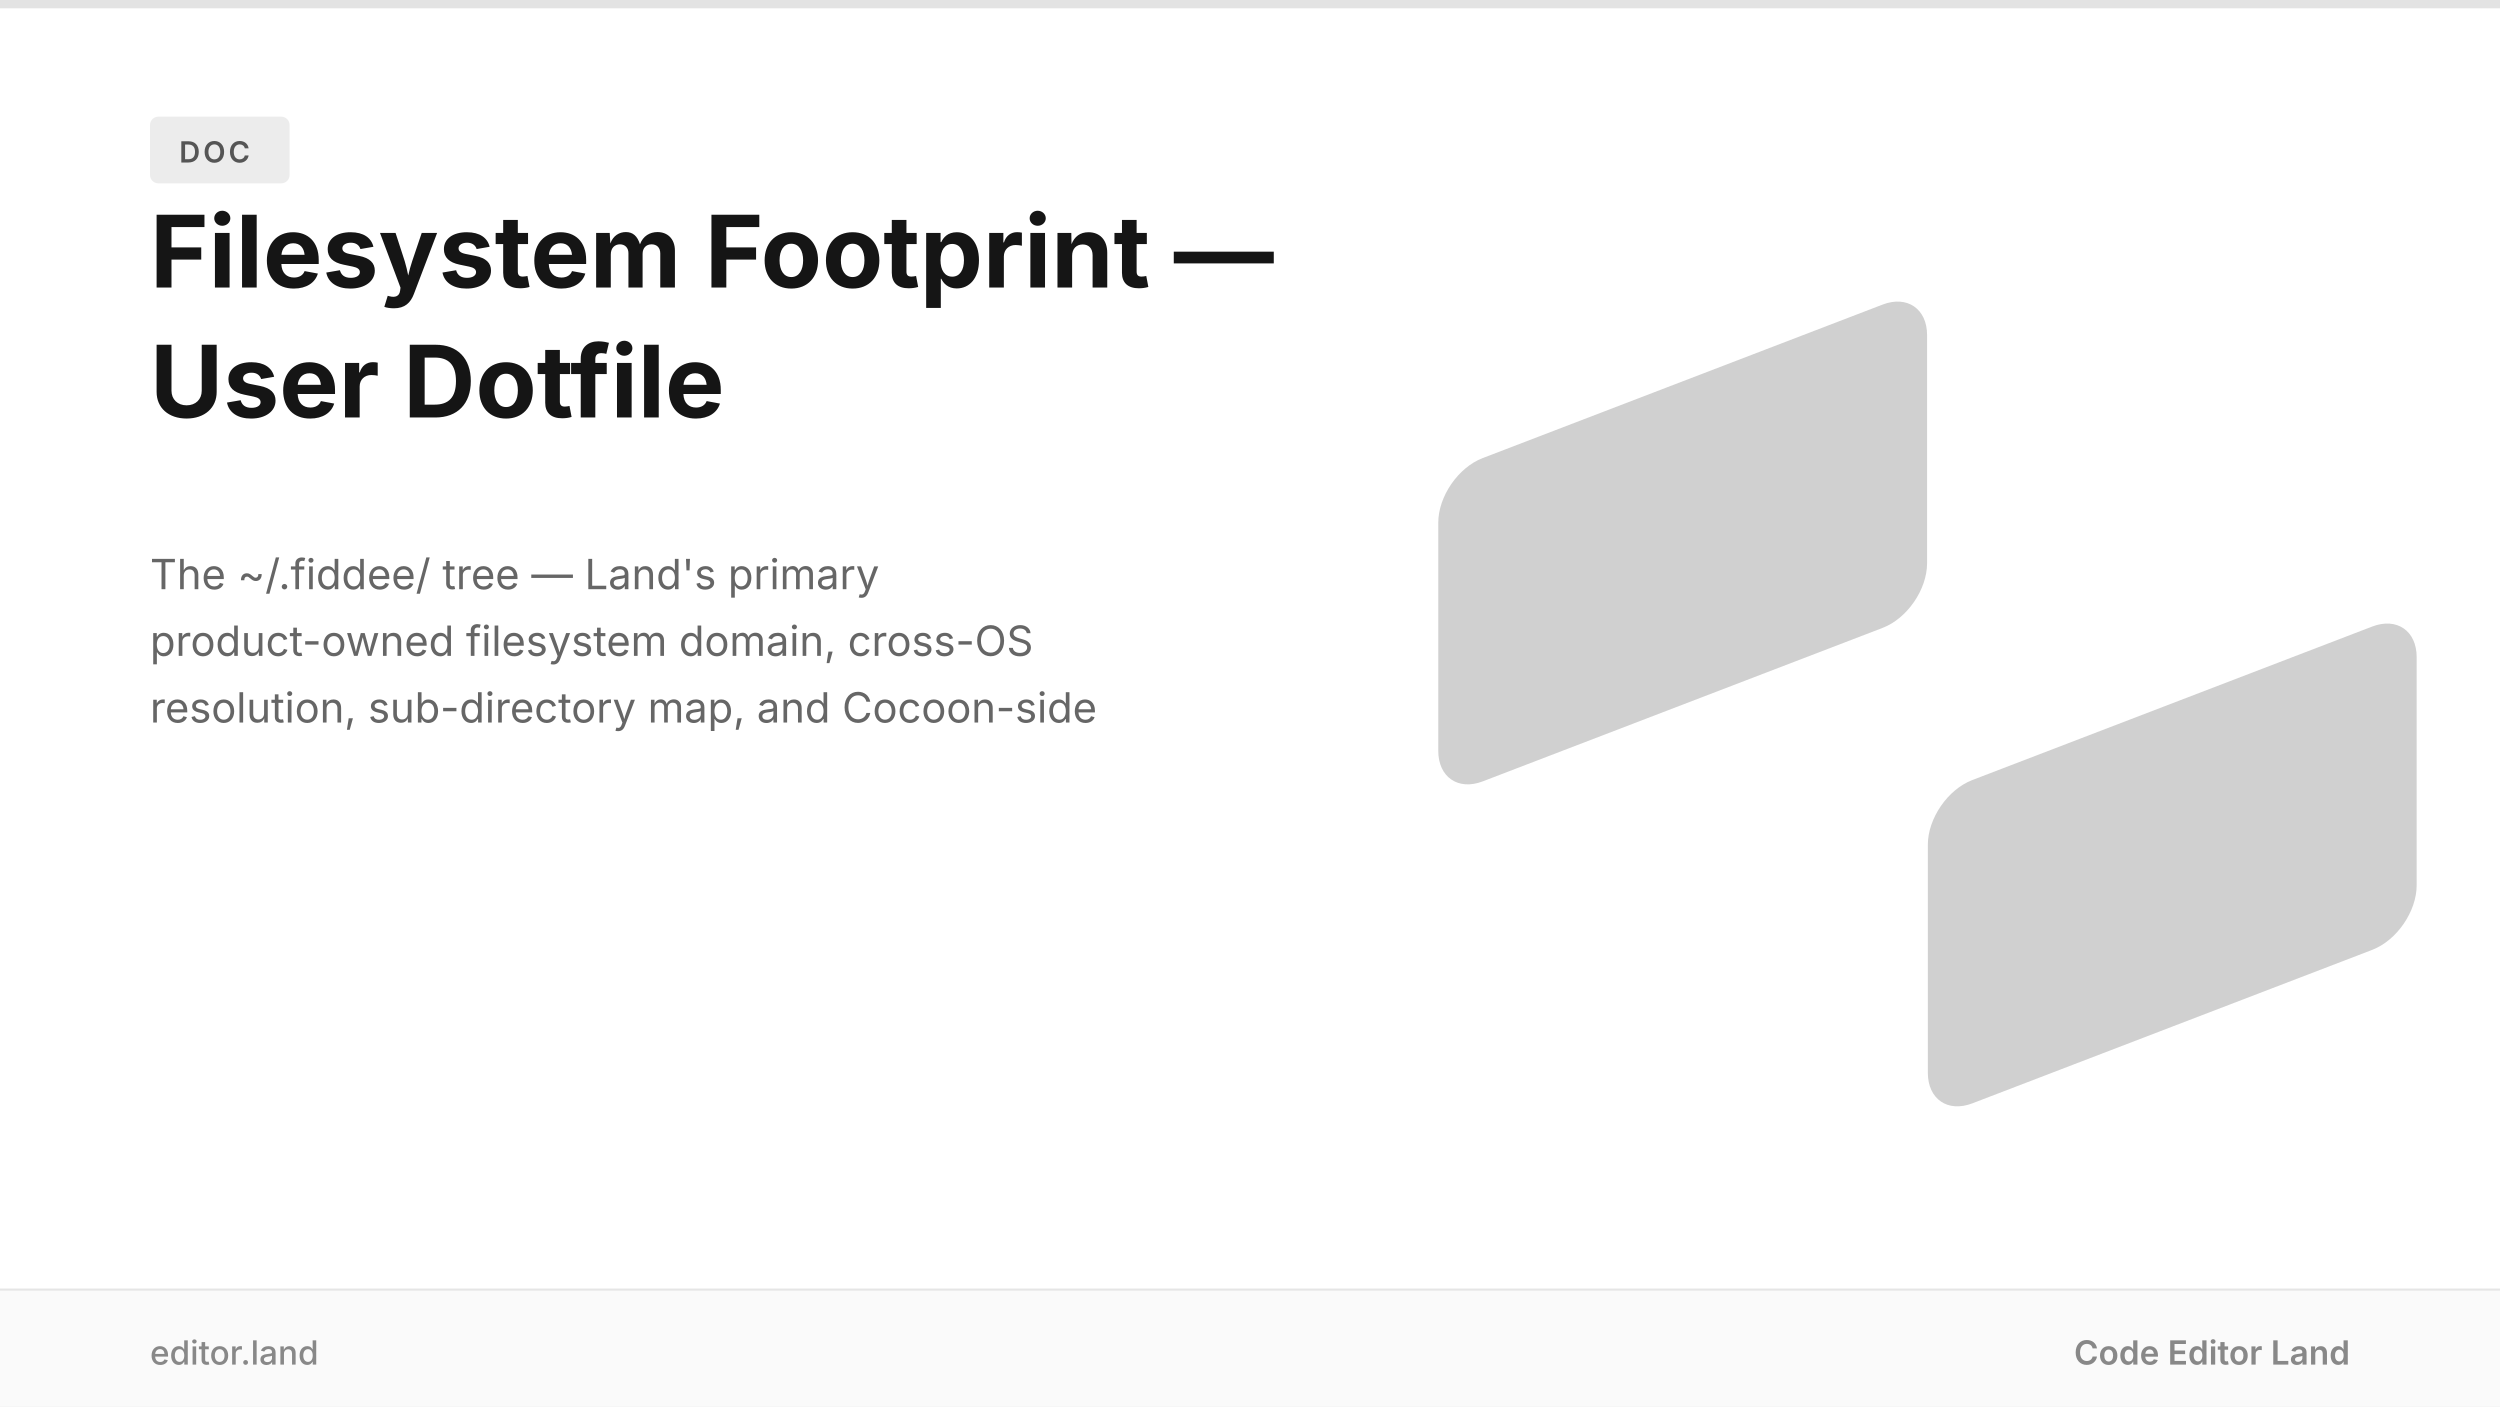
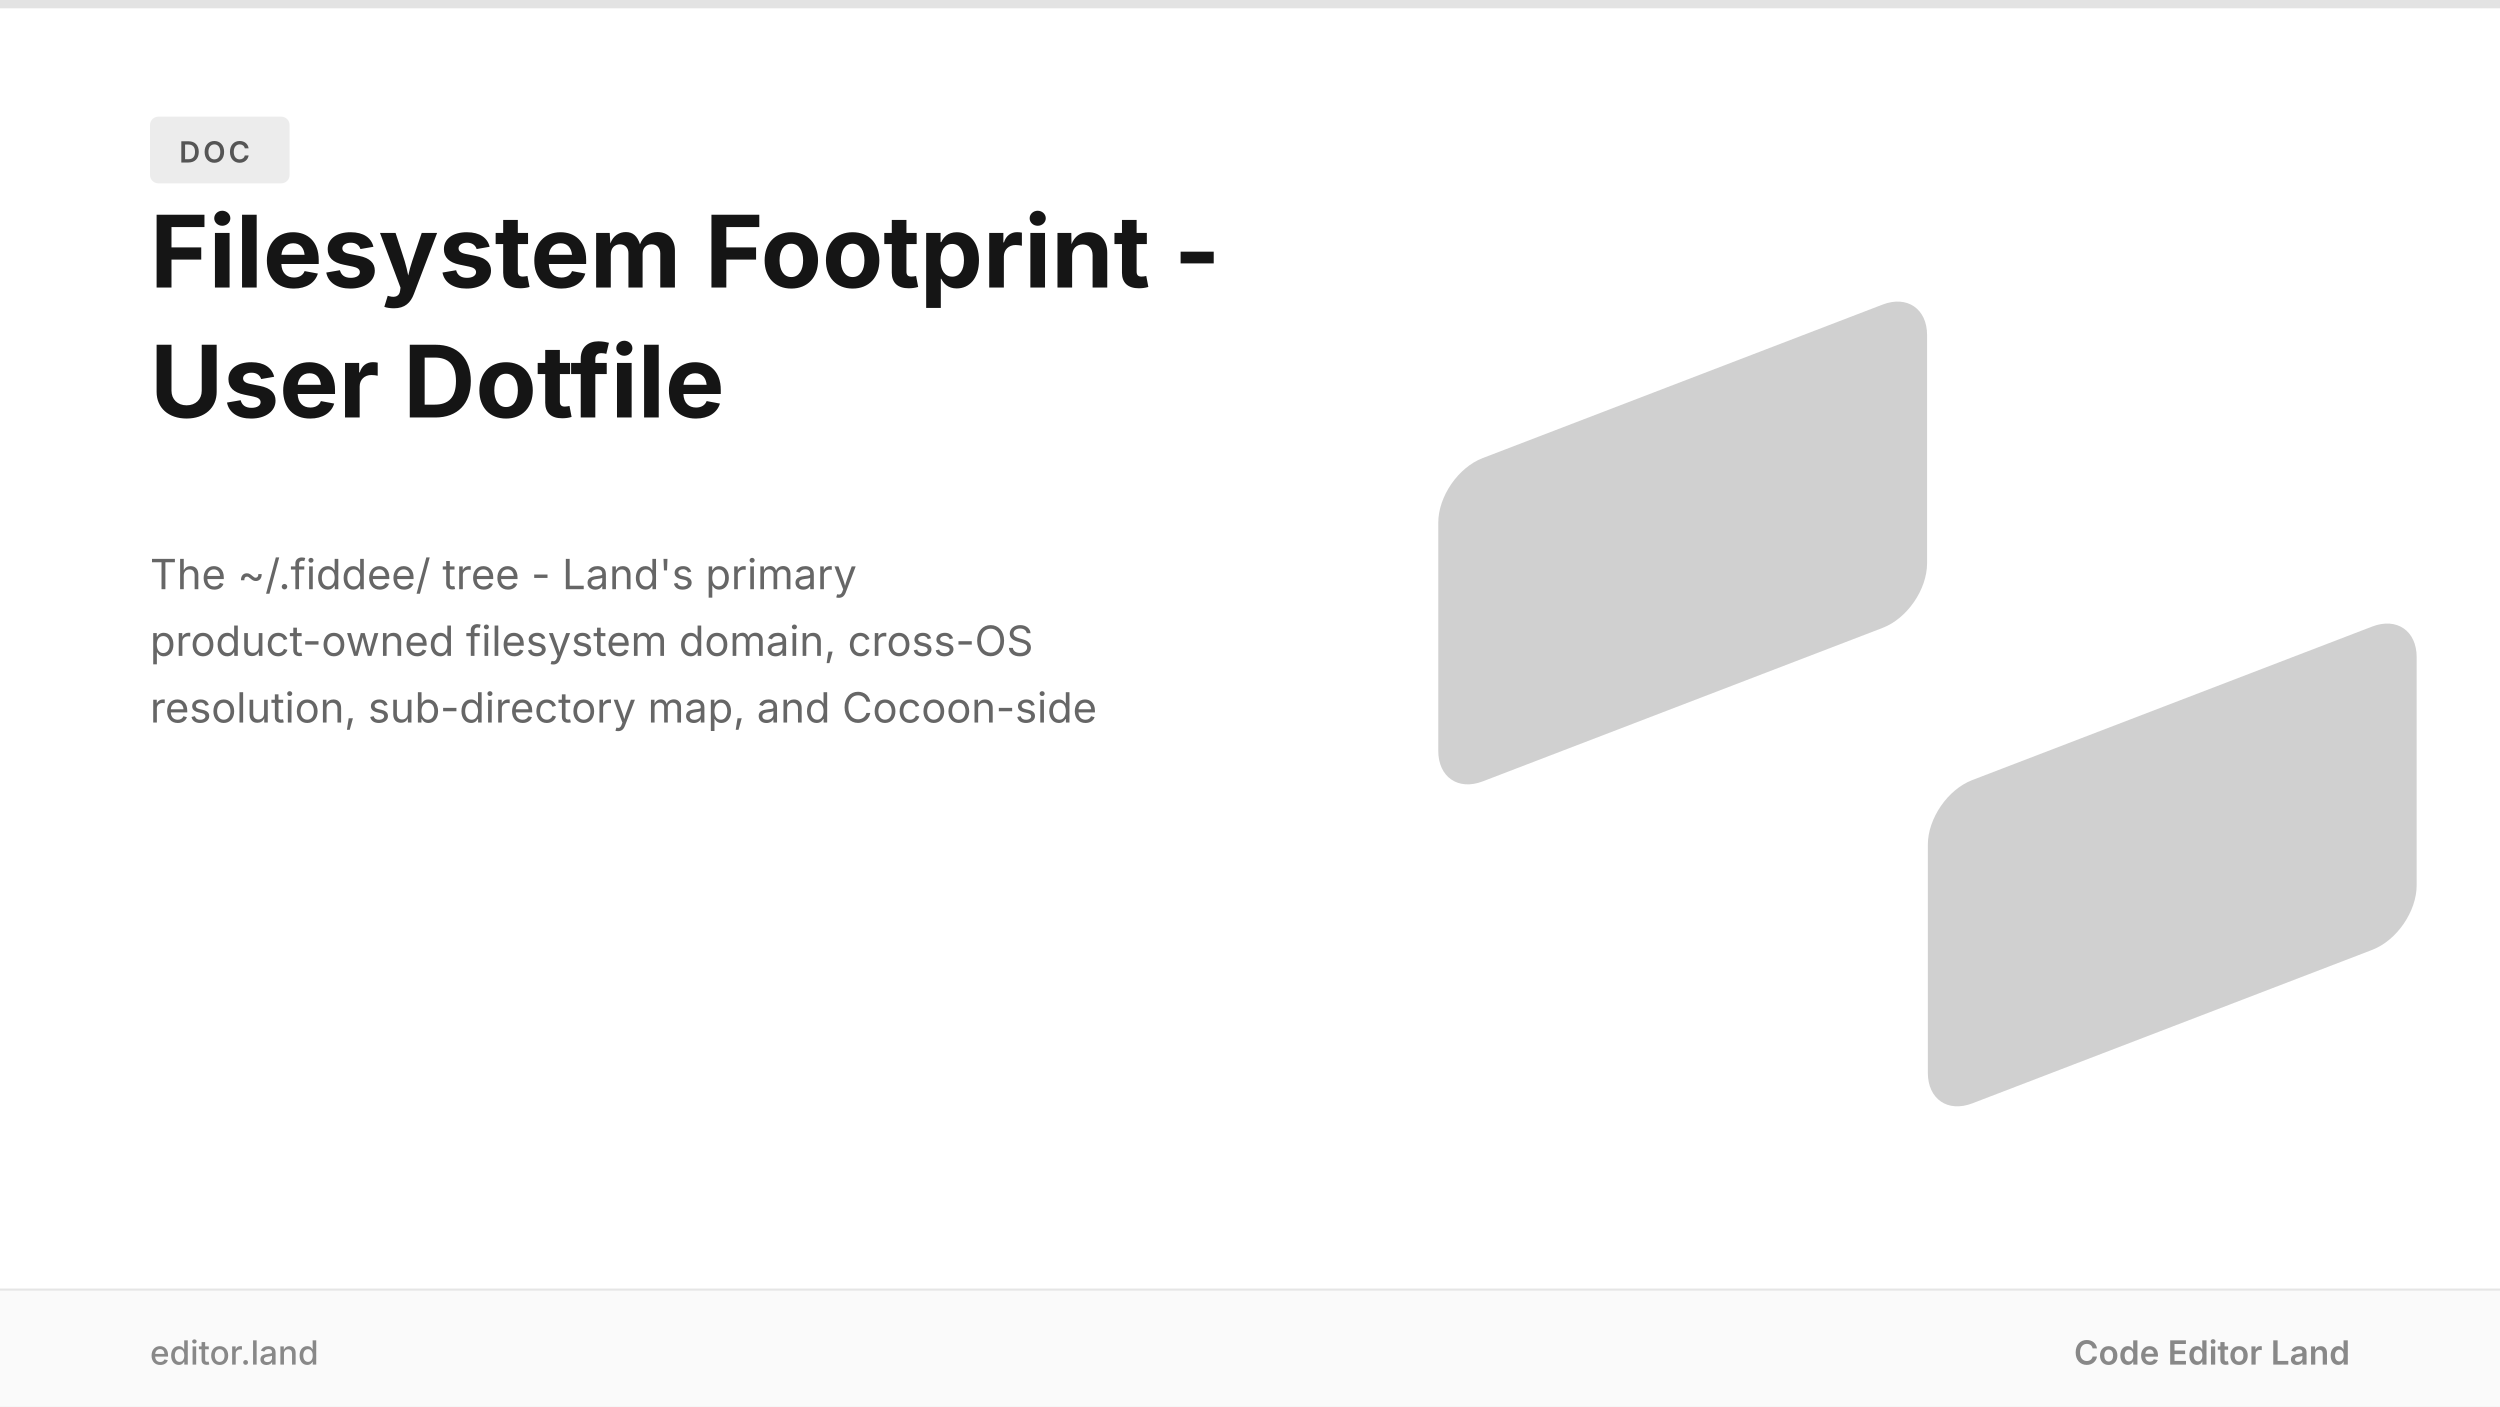
<svg xmlns="http://www.w3.org/2000/svg" width="1200" height="675" viewBox="0 0 1200 675">
  <path fill="#fff" d="M0 0h1200v675H0z" />
  <path fill="#151515" fill-opacity=".12" d="M0 0h1200v4H0z" />
  <rect width="1005.28" height="620.771" fill="#151515" fill-opacity=".2" rx="91.389" transform="matrix(-.2334 .08959 0 .25 925 138)" />
  <rect width="1005.28" height="620.771" fill="#151515" fill-opacity=".2" rx="91.389" transform="matrix(-.2334 .08959 0 .25 1160 292.55)" />
  <rect width="67" height="32" x="72" y="56" fill="#151515" fill-opacity=".08" rx="4" />
  <text x="86" y="78" fill="#555" font-family="system-ui, -apple-system, 'Segoe UI', sans-serif" font-size="14" font-weight="600" letter-spacing=".1em">DOC</text>
-   <text x="72" y="138" fill="#151515" font-family="system-ui, -apple-system, 'Segoe UI', sans-serif" font-size="48" font-weight="700">Filesystem Footprint —</text>
+   <text x="72" y="138" fill="#151515" font-family="system-ui, -apple-system, 'Segoe UI', sans-serif" font-size="48" font-weight="700">Filesystem Footprint -</text>
  <text x="72" y="200.4" fill="#151515" font-family="system-ui, -apple-system, 'Segoe UI', sans-serif" font-size="48" font-weight="700">User Dotfile</text>
-   <text x="72" y="282.8" fill="#666" font-family="system-ui, -apple-system, 'Segoe UI', sans-serif" font-size="20" font-weight="400">The ~/.fiddee/ tree — Land's primary</text>
+   <text x="72" y="282.8" fill="#666" font-family="system-ui, -apple-system, 'Segoe UI', sans-serif" font-size="20" font-weight="400">The ~/.fiddee/ tree - Land's primary</text>
  <text x="72" y="314.8" fill="#666" font-family="system-ui, -apple-system, 'Segoe UI', sans-serif" font-size="20" font-weight="400">product-owned filesystem domain, cross-OS</text>
  <text x="72" y="346.8" fill="#666" font-family="system-ui, -apple-system, 'Segoe UI', sans-serif" font-size="20" font-weight="400">resolution, sub-directory map, and Cocoon-side</text>
  <path fill="#fafafa" d="M0 619h1200v56H0z" />
  <path stroke="#e5e5e5" d="M0 619h1200" />
  <text x="72" y="655" fill="#888" font-family="system-ui, -apple-system, 'Segoe UI', sans-serif" font-size="16" font-weight="500">editor.land</text>
  <text x="1128" y="655" fill="#888" font-family="system-ui, -apple-system, 'Segoe UI', sans-serif" font-size="16" font-weight="600" text-anchor="end">Code Editor Land</text>
</svg>
